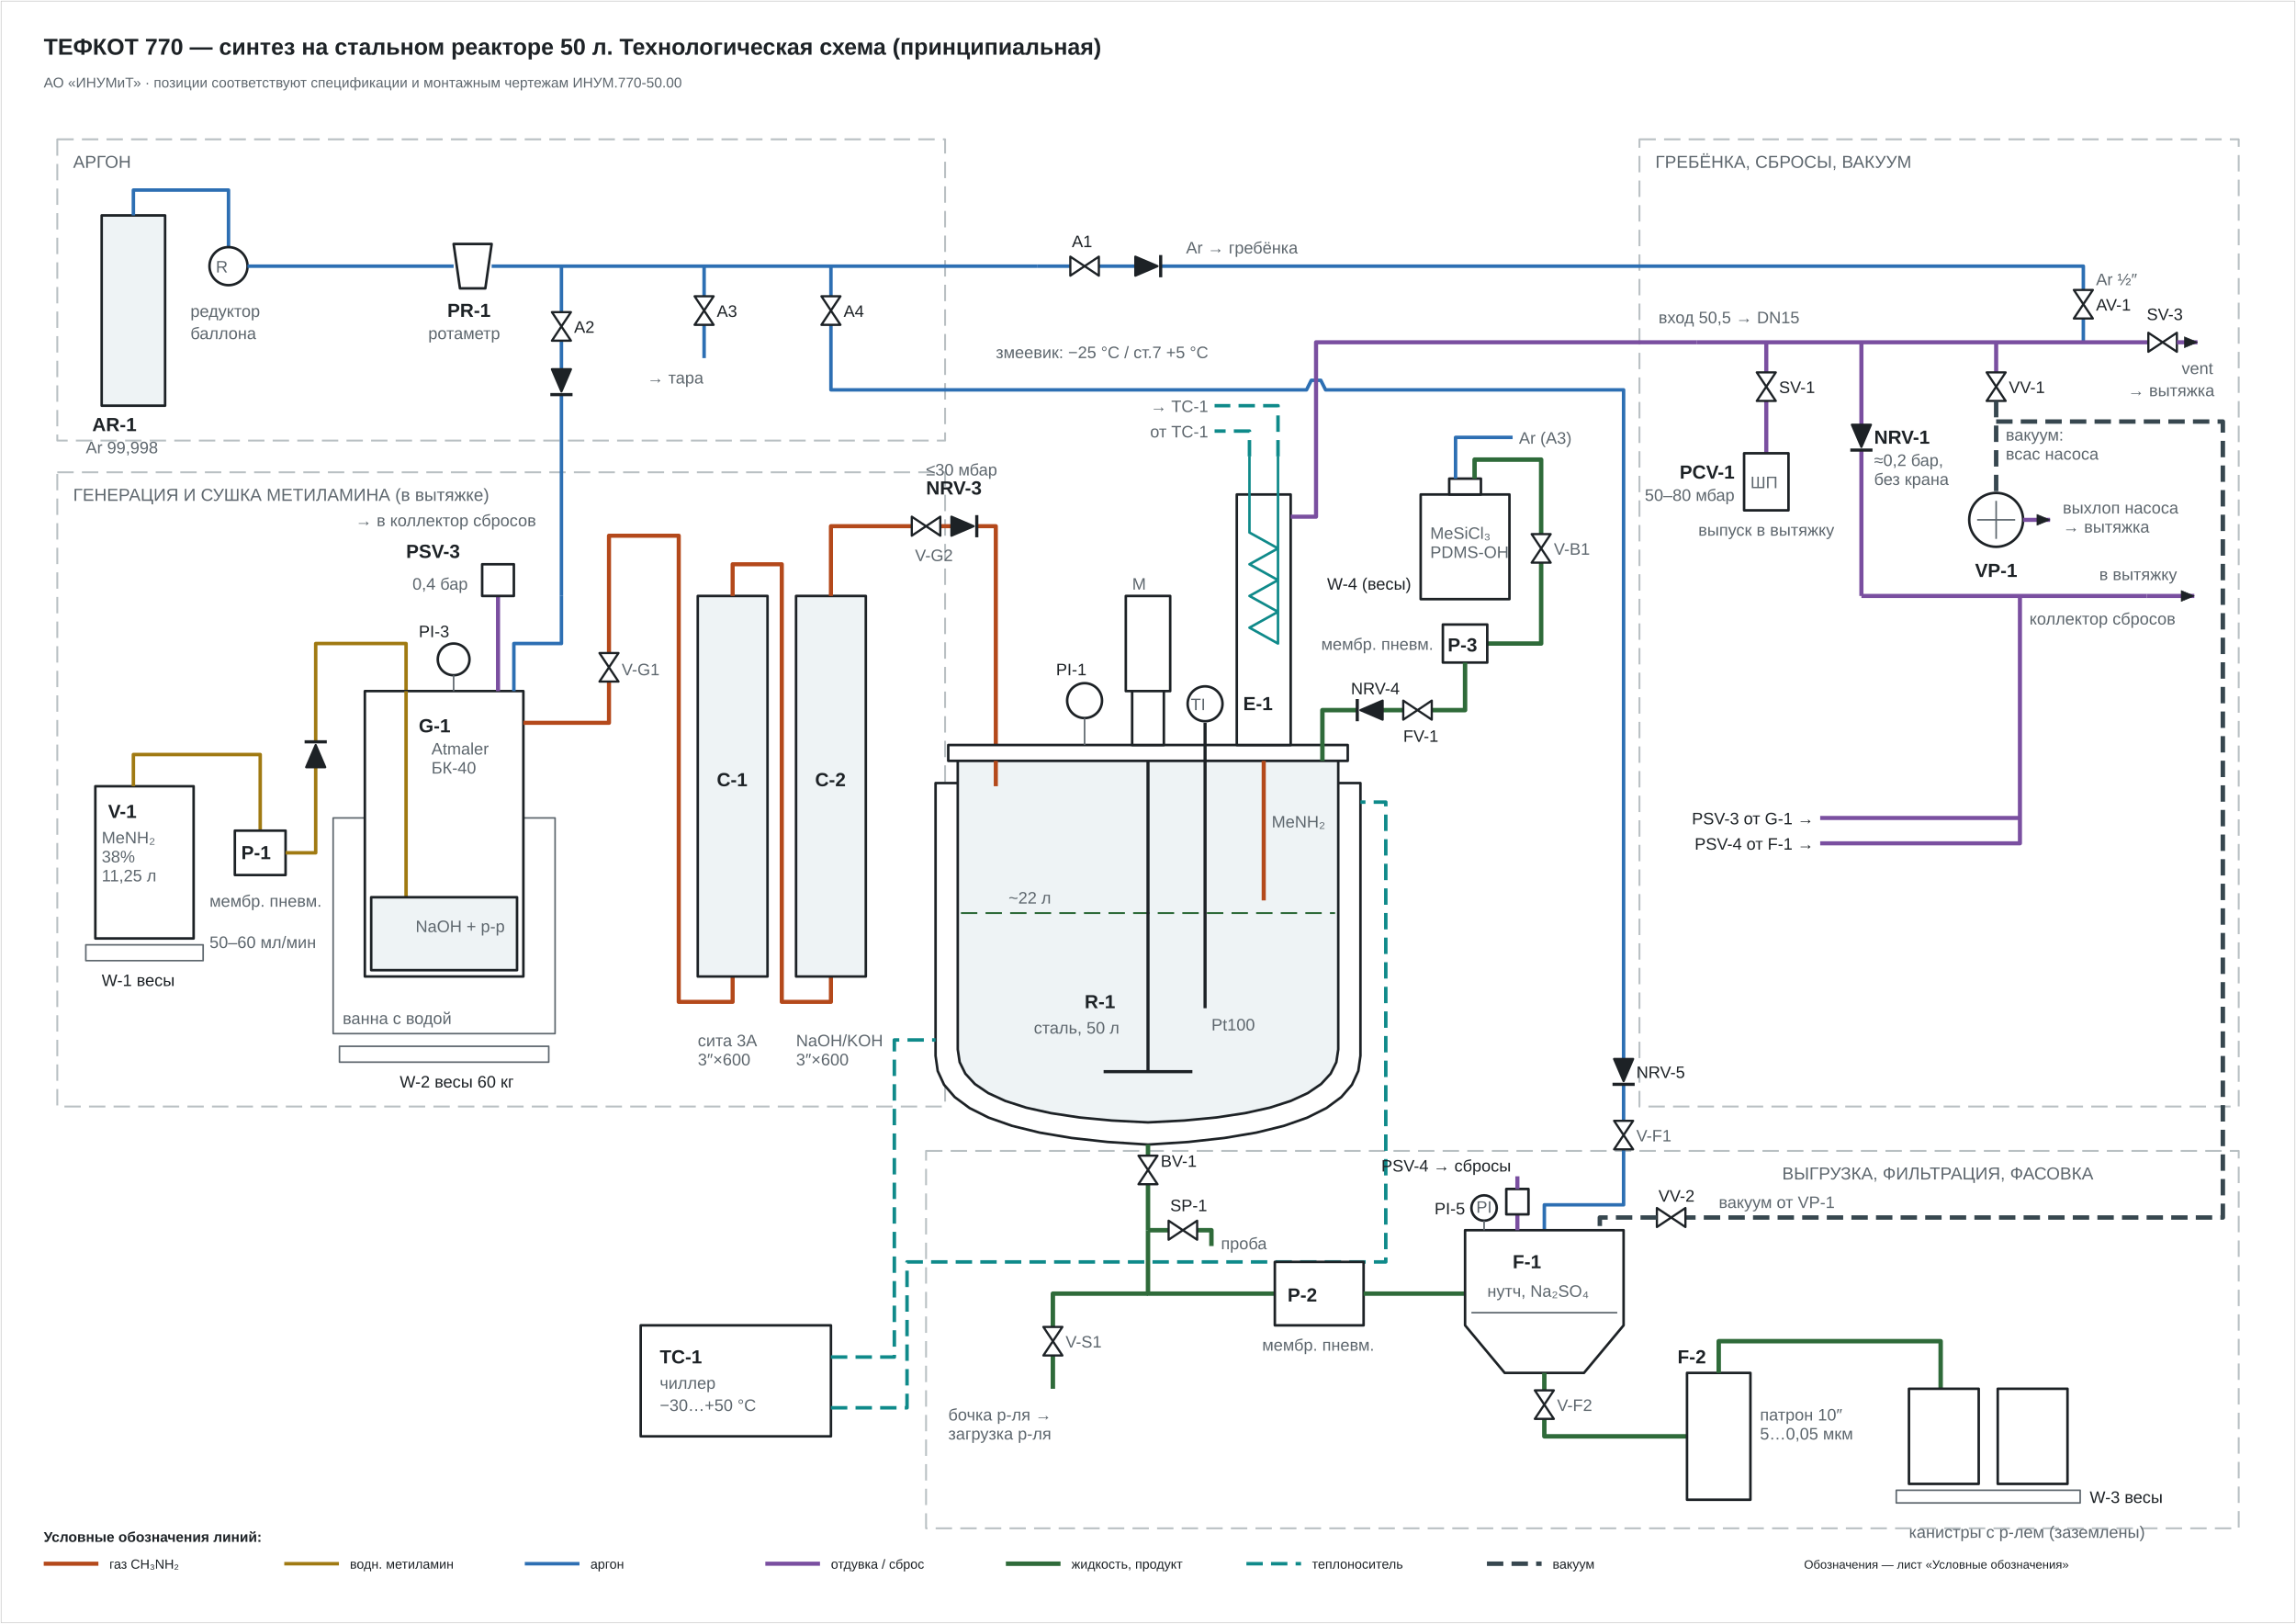
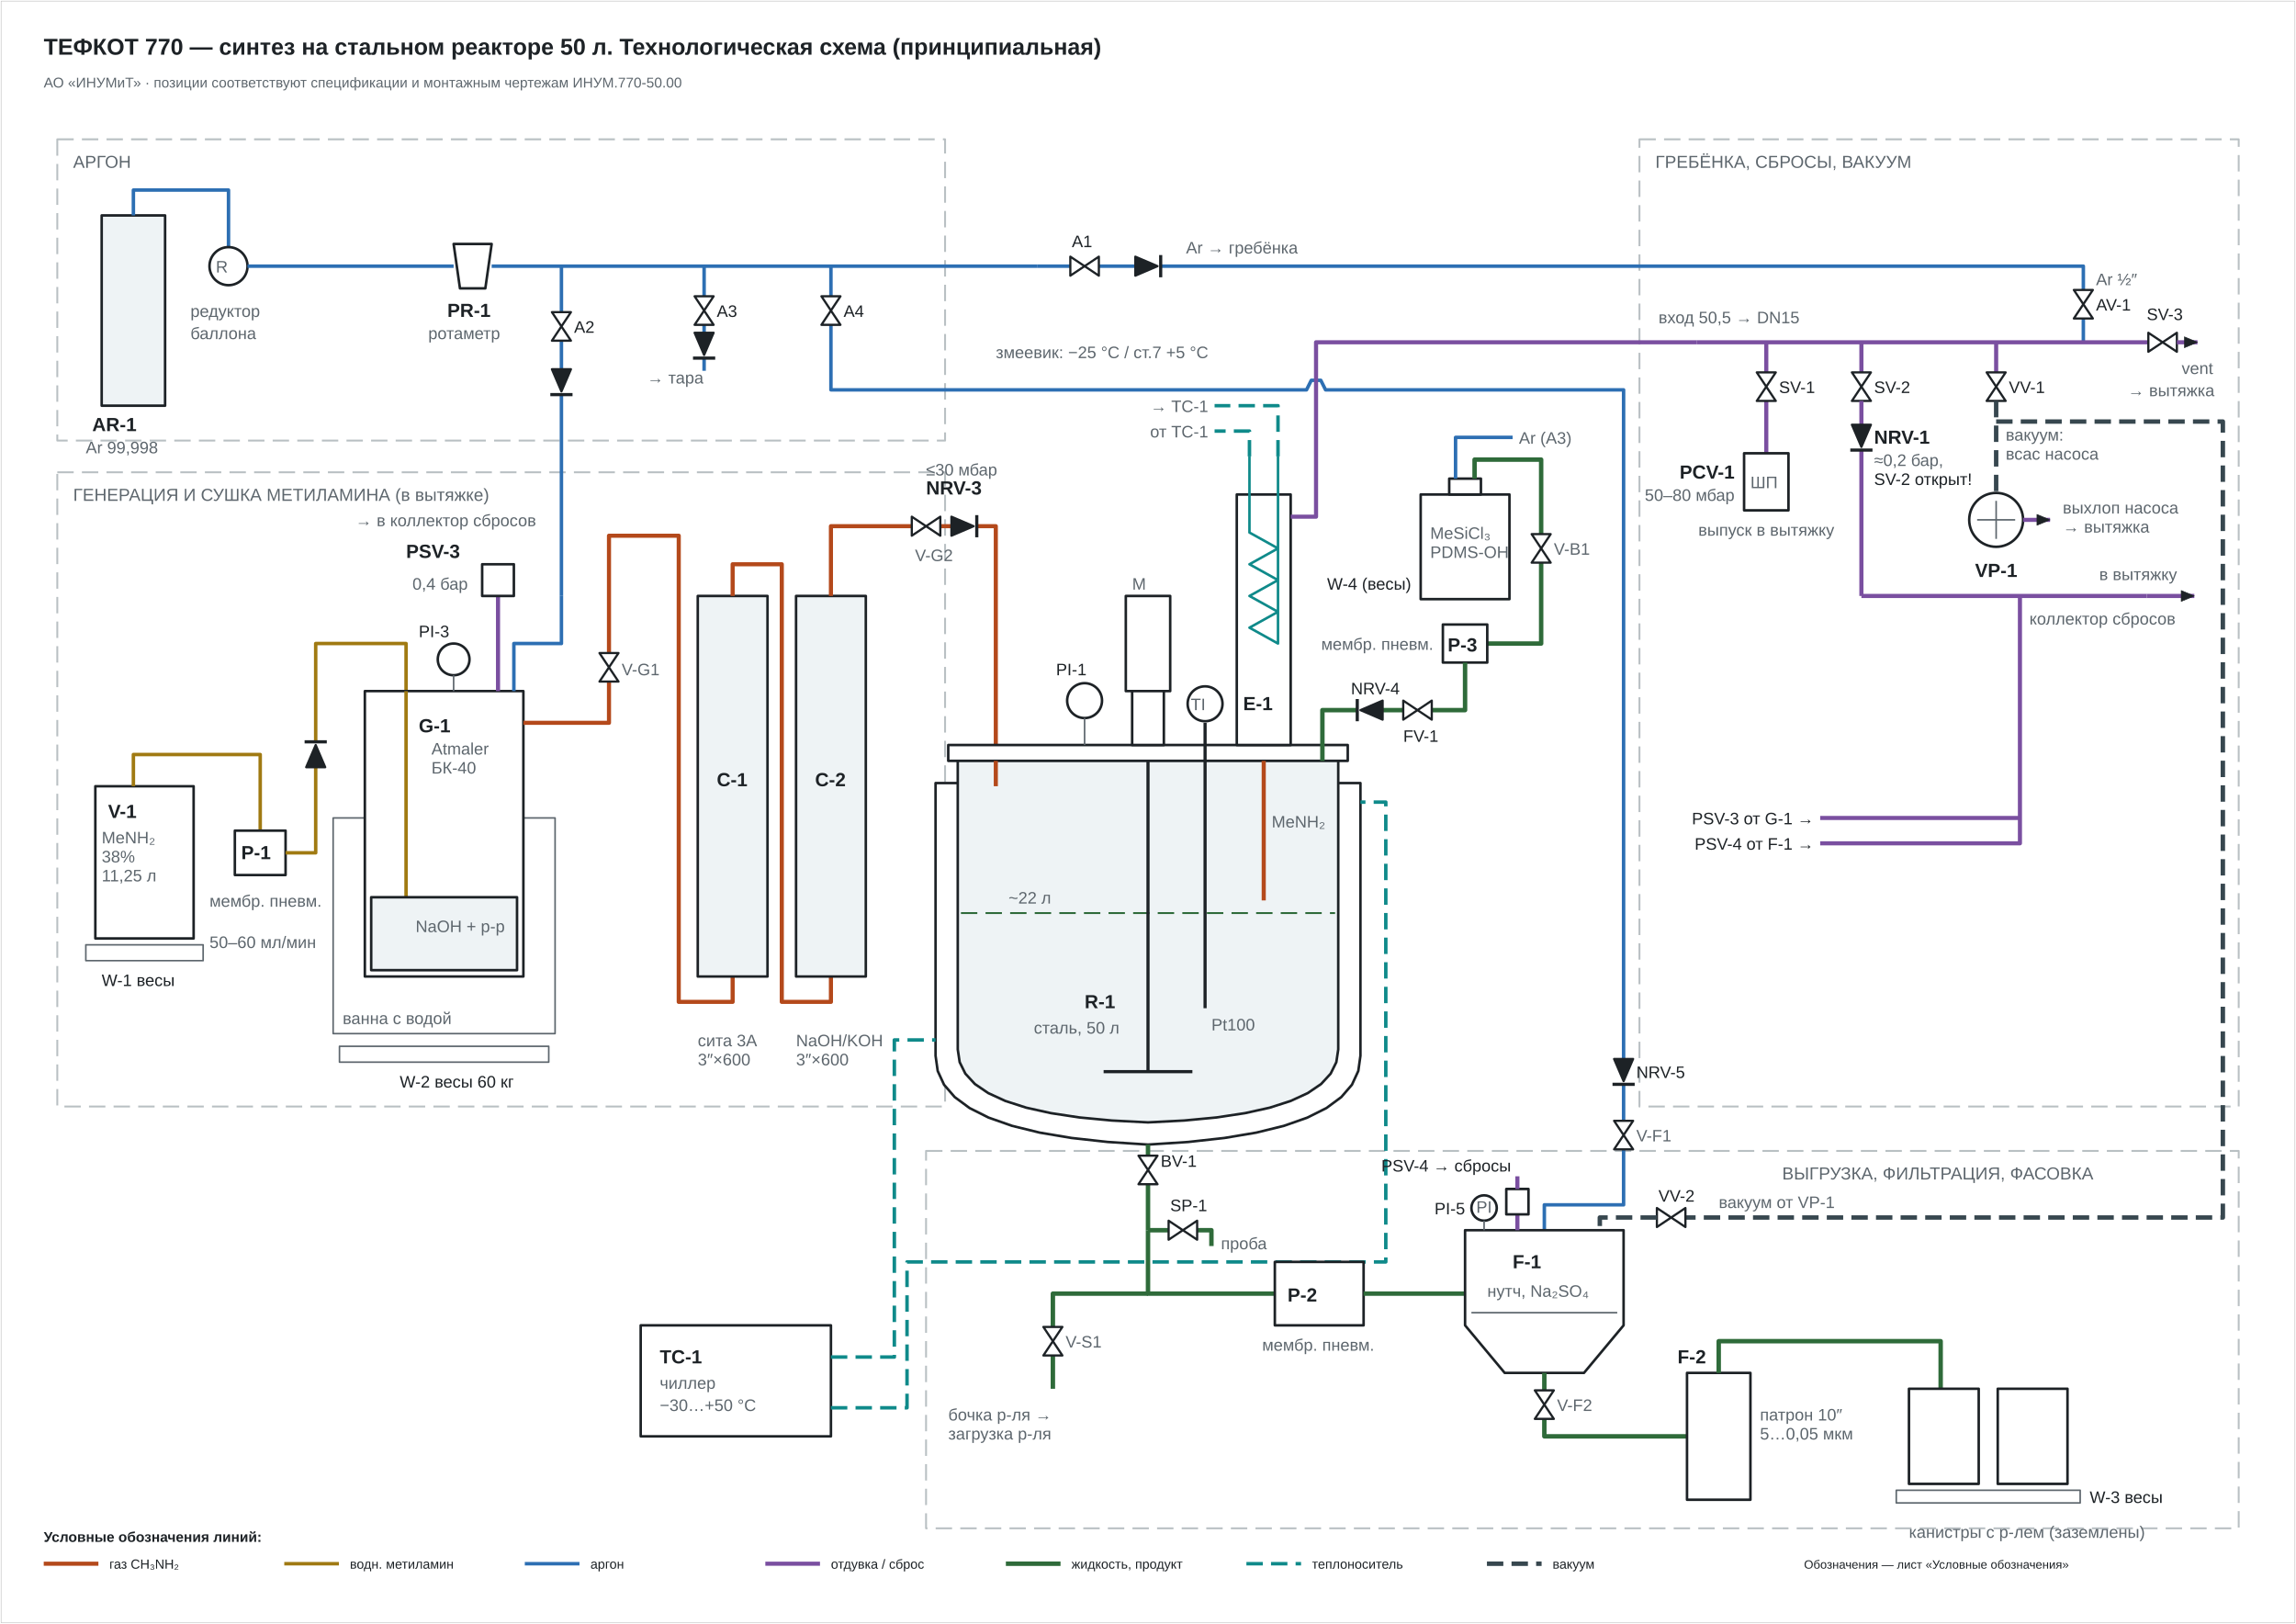
<svg xmlns="http://www.w3.org/2000/svg" viewBox="0 0 420.0 297.0" width="420.0mm" height="297.0mm" font-family="Arial, 'Liberation Sans', sans-serif">
  <rect width="100%" height="100%" fill="#fff" />
  <path d="M0.20,0.20 L419.80,0.20 L419.80,296.80 L0.20,296.80 Z" fill="none" stroke="#bbbbbb" stroke-width="0.1" stroke-linejoin="round" />
  <text x="8.00" y="10.00" font-size="4.2" text-anchor="start" fill="#1d2226" font-weight="bold">ТЕФКОТ 770 — синтез на стальном реакторе 50 л. Технологическая схема (принципиальная)</text>
  <text x="8.00" y="16.00" font-size="2.6" text-anchor="start" fill="#5d666d">АО «ИНУМиТ» · позиции соответствуют спецификации и монтажным чертежам ИНУМ.770-50.00</text>
  <path d="M10.48,25.48 L172.88,25.48 L172.88,80.58 L10.48,80.58 Z" fill="none" stroke="#b9c0c3" stroke-width="0.348" stroke-dasharray="3 1.5" stroke-linejoin="round" />
  <text x="13.38" y="30.70" font-size="3.19" text-anchor="start" fill="#5d666d">АРГОН</text>
  <path d="M10.48,86.38 L172.88,86.38 L172.88,202.38 L10.48,202.38 Z" fill="none" stroke="#b9c0c3" stroke-width="0.348" stroke-dasharray="3 1.5" stroke-linejoin="round" />
  <text x="13.38" y="91.60" font-size="3.19" text-anchor="start" fill="#5d666d">ГЕНЕРАЦИЯ И СУШКА МЕТИЛАМИНА (в вытяжке)</text>
  <path d="M299.90,25.48 L409.52,25.48 L409.52,202.38 L299.90,202.38 Z" fill="none" stroke="#b9c0c3" stroke-width="0.348" stroke-dasharray="3 1.5" stroke-linejoin="round" />
  <text x="302.80" y="30.70" font-size="3.19" text-anchor="start" fill="#5d666d">ГРЕБЁНКА, СБРОСЫ, ВАКУУМ</text>
  <path d="M169.40,210.50 L409.52,210.50 L409.52,279.52 L169.40,279.52 Z" fill="none" stroke="#b9c0c3" stroke-width="0.348" stroke-dasharray="3 1.5" stroke-linejoin="round" />
  <text x="326.00" y="215.72" font-size="3.19" text-anchor="start" fill="#5d666d">ВЫГРУЗКА, ФИЛЬТРАЦИЯ, ФАСОВКА</text>
  <path d="M18.60,39.40 L30.20,39.40 L30.20,74.20 L18.60,74.20 Z" fill="#eef3f5" stroke="#1d2226" stroke-width="0.464" stroke-linejoin="round" />
  <text x="16.86" y="78.84" font-size="3.48" text-anchor="start" fill="#1d2226" font-weight="bold">AR-1</text>
  <text x="15.70" y="82.90" font-size="3.045" text-anchor="start" fill="#5d666d">Ar 99,998</text>
  <path d="M24.40,39.40 L24.40,34.76 L41.80,34.76 L41.80,45.20" fill="none" stroke="#2d6fb3" stroke-width="0.638" stroke-linejoin="round" />
  <circle cx="41.80" cy="48.68" r="3.48" fill="#ffffff" stroke="#1d2226" stroke-width="0.464" />
  <text x="39.48" y="49.84" font-size="3.045" text-anchor="start" fill="#5d666d">R</text>
  <text x="34.84" y="57.96" font-size="3.045" text-anchor="start" fill="#5d666d">редуктор</text>
  <text x="34.84" y="62.02" font-size="3.045" text-anchor="start" fill="#5d666d">баллона</text>
  <path d="M45.28,48.68 L82.98,48.68" fill="none" stroke="#2d6fb3" stroke-width="0.638" stroke-linejoin="round" />
  <path d="M82.98,44.62 L89.94,44.62 L88.78,52.74 L84.14,52.74 Z" fill="#ffffff" stroke="#1d2226" stroke-width="0.464" stroke-linejoin="round" />
  <text x="81.82" y="57.96" font-size="3.48" text-anchor="start" fill="#1d2226" font-weight="bold">PR-1</text>
  <text x="78.34" y="62.02" font-size="3.045" text-anchor="start" fill="#5d666d">ротаметр</text>
  <path d="M89.94,48.68 L169.40,48.68 L189.70,48.68" fill="none" stroke="#2d6fb3" stroke-width="0.638" stroke-linejoin="round" />
  <path d="M102.70,48.68 L102.70,57.09" fill="none" stroke="#2d6fb3" stroke-width="0.638" stroke-linejoin="round" />
  <path d="M102.70,62.31 L102.70,67.53" fill="none" stroke="#2d6fb3" stroke-width="0.638" stroke-linejoin="round" />
  <path d="M102.70,72.17 L102.70,109.00" fill="none" stroke="#2d6fb3" stroke-width="0.638" stroke-linejoin="round" />
  <path d="M100.96,57.09 L104.44,62.31 L100.96,62.31 L104.44,57.09 Z" fill="#ffffff" stroke="#1d2226" stroke-width="0.406" stroke-linejoin="round" />
  <text x="105.02" y="60.86" font-size="3.045" text-anchor="start" fill="#1d2226">A2</text>
  <path d="M100.96,67.53 L102.70,71.59 L104.44,67.53 Z" fill="#1d2226" stroke="#1d2226" stroke-width="0.406" stroke-linejoin="round" />
  <path d="M100.67,72.17 L104.73,72.17" fill="none" stroke="#1d2226" stroke-width="0.58" stroke-linejoin="round" />
  <path d="M128.80,48.68 L128.80,54.19" fill="none" stroke="#2d6fb3" stroke-width="0.638" stroke-linejoin="round" />
-   <path d="M128.80,59.41 L128.80,65.50" fill="none" stroke="#2d6fb3" stroke-width="0.638" stroke-linejoin="round" />
+   <path d="M128.80,59.41 L128.80,60.86" fill="none" stroke="#2d6fb3" stroke-width="0.638" stroke-linejoin="round" />
+   <path d="M128.80,65.50 L128.80,67.82" fill="none" stroke="#2d6fb3" stroke-width="0.638" stroke-linejoin="round" />
  <path d="M127.06,54.19 L130.54,59.41 L127.06,59.41 L130.54,54.19 Z" fill="#ffffff" stroke="#1d2226" stroke-width="0.406" stroke-linejoin="round" />
+   <path d="M127.06,60.86 L128.80,64.92 L130.54,60.86 Z" fill="#1d2226" stroke="#1d2226" stroke-width="0.406" stroke-linejoin="round" />
+   <path d="M126.77,65.50 L130.83,65.50" fill="none" stroke="#1d2226" stroke-width="0.58" stroke-linejoin="round" />
  <text x="131.12" y="57.96" font-size="3.045" text-anchor="start" fill="#1d2226">A3</text>
  <text x="118.36" y="70.14" font-size="3.045" text-anchor="start" fill="#5d666d">→ тара</text>
  <path d="M152.00,48.68 L152.00,54.19" fill="none" stroke="#2d6fb3" stroke-width="0.638" stroke-linejoin="round" />
  <path d="M152.00,59.41 L152.00,71.30 L239.00,71.30 L239.87,69.56 L241.61,69.56 L242.48,71.30 L297.00,71.30 L297.00,193.68" fill="none" stroke="#2d6fb3" stroke-width="0.638" stroke-linejoin="round" />
  <path d="M297.00,198.32 L297.00,204.99" fill="none" stroke="#2d6fb3" stroke-width="0.638" stroke-linejoin="round" />
  <path d="M297.00,210.21 L297.00,220.36 L282.50,220.36 L282.50,225.00" fill="none" stroke="#2d6fb3" stroke-width="0.638" stroke-linejoin="round" />
  <path d="M150.26,54.19 L153.74,59.41 L150.26,59.41 L153.74,54.19 Z" fill="#ffffff" stroke="#1d2226" stroke-width="0.406" stroke-linejoin="round" />
  <text x="154.32" y="57.96" font-size="3.045" text-anchor="start" fill="#1d2226">A4</text>
  <path d="M295.26,193.68 L297.00,197.74 L298.74,193.68 Z" fill="#1d2226" stroke="#1d2226" stroke-width="0.406" stroke-linejoin="round" />
  <path d="M294.97,198.32 L299.03,198.32" fill="none" stroke="#1d2226" stroke-width="0.58" stroke-linejoin="round" />
  <text x="299.32" y="197.16" font-size="3.045" text-anchor="start" fill="#1d2226">NRV-5</text>
  <path d="M295.26,204.99 L298.74,210.21 L295.26,210.21 L298.74,204.99 Z" fill="#ffffff" stroke="#1d2226" stroke-width="0.406" stroke-linejoin="round" />
  <text x="299.32" y="208.76" font-size="3.045" text-anchor="start" fill="#5d666d">V-F1</text>
  <path d="M189.70,48.68 L195.79,48.68" fill="none" stroke="#2d6fb3" stroke-width="0.638" stroke-linejoin="round" />
  <path d="M201.01,48.68 L207.68,48.68" fill="none" stroke="#2d6fb3" stroke-width="0.638" stroke-linejoin="round" />
  <path d="M212.32,48.68 L381.10,48.68 L381.10,53.03" fill="none" stroke="#2d6fb3" stroke-width="0.638" stroke-linejoin="round" />
  <path d="M381.10,58.25 L381.10,62.60" fill="none" stroke="#2d6fb3" stroke-width="0.638" stroke-linejoin="round" />
  <path d="M195.79,46.94 L201.01,50.42 L201.01,46.94 L195.79,50.42 Z" fill="#ffffff" stroke="#1d2226" stroke-width="0.406" stroke-linejoin="round" />
  <text x="196.08" y="45.20" font-size="3.045" text-anchor="start" fill="#1d2226">A1</text>
  <path d="M207.68,46.94 L211.74,48.68 L207.68,50.42 Z" fill="#1d2226" stroke="#1d2226" stroke-width="0.406" stroke-linejoin="round" />
  <path d="M212.32,46.65 L212.32,50.71" fill="none" stroke="#1d2226" stroke-width="0.58" stroke-linejoin="round" />
  <text x="216.96" y="46.36" font-size="3.045" text-anchor="start" fill="#5d666d">Ar → гребёнка</text>
  <path d="M17.44,143.80 L35.42,143.80 L35.42,171.64 L17.44,171.64 Z" fill="#ffffff" stroke="#1d2226" stroke-width="0.464" stroke-linejoin="round" />
  <text x="19.76" y="149.60" font-size="3.48" text-anchor="start" fill="#1d2226" font-weight="bold">V-1</text>
  <text x="18.60" y="154.24" font-size="3.045" text-anchor="start" fill="#5d666d">MeNH₂</text>
  <text x="18.60" y="157.72" font-size="3.045" text-anchor="start" fill="#5d666d">38%</text>
  <text x="18.60" y="161.20" font-size="3.045" text-anchor="start" fill="#5d666d">11,25 л</text>
  <path d="M15.70,172.80 L37.16,172.80 L37.16,175.70 L15.70,175.70 Z" fill="none" stroke="#5d666d" stroke-width="0.29" stroke-linejoin="round" />
  <text x="18.60" y="180.34" font-size="3.045" text-anchor="start" fill="#1d2226">W-1 весы</text>
  <path d="M24.40,143.80 L24.40,138.00 L47.60,138.00 L47.60,151.92" fill="none" stroke="#a07a12" stroke-width="0.638" stroke-linejoin="round" />
  <path d="M42.96,151.92 L52.24,151.92 L52.24,160.04 L42.96,160.04 Z" fill="#ffffff" stroke="#1d2226" stroke-width="0.464" stroke-linejoin="round" />
  <text x="44.12" y="157.14" font-size="3.48" text-anchor="start" fill="#1d2226" font-weight="bold">P-1</text>
  <text x="38.32" y="165.84" font-size="3.045" text-anchor="start" fill="#5d666d">мембр. пневм.</text>
  <text x="38.32" y="173.38" font-size="3.045" text-anchor="start" fill="#5d666d">50–60 мл/мин</text>
  <path d="M52.24,155.98 L57.75,155.98 L57.75,140.32" fill="none" stroke="#a07a12" stroke-width="0.638" stroke-linejoin="round" />
  <path d="M57.75,135.68 L57.75,117.70 L74.28,117.70 L74.28,126.40" fill="none" stroke="#a07a12" stroke-width="0.638" stroke-linejoin="round" />
  <path d="M56.01,140.32 L57.75,136.26 L59.49,140.32 Z" fill="#1d2226" stroke="#1d2226" stroke-width="0.406" stroke-linejoin="round" />
  <path d="M55.72,135.68 L59.78,135.68" fill="none" stroke="#1d2226" stroke-width="0.58" stroke-linejoin="round" />
  <path d="M60.94,149.60 L101.54,149.60 L101.54,189.04 L60.94,189.04 Z" fill="none" stroke="#5d666d" stroke-width="0.29" stroke-linejoin="round" />
  <text x="62.68" y="187.30" font-size="3.045" text-anchor="start" fill="#5d666d">ванна с водой</text>
  <path d="M66.74,126.40 L95.74,126.40 L95.74,178.60 L66.74,178.60 Z" fill="#ffffff" stroke="#1d2226" stroke-width="0.464" stroke-linejoin="round" />
  <path d="M74.28,126.40 L74.28,172.80" fill="none" stroke="#a07a12" stroke-width="0.638" stroke-linejoin="round" />
  <path d="M67.90,164.10 L94.58,164.10 L94.58,177.44 L67.90,177.44 Z" fill="#eef3f5" stroke="#1d2226" stroke-width="0.464" stroke-linejoin="round" />
  <text x="76.02" y="170.48" font-size="3.045" text-anchor="start" fill="#5d666d">NaOH + р-р</text>
  <text x="76.60" y="133.94" font-size="3.48" text-anchor="start" fill="#1d2226" font-weight="bold">G-1</text>
  <text x="78.92" y="138.00" font-size="3.045" text-anchor="start" fill="#5d666d">Atmaler</text>
  <text x="78.92" y="141.48" font-size="3.045" text-anchor="start" fill="#5d666d">БК-40</text>
  <path d="M62.10,191.36 L100.38,191.36 L100.38,194.26 L62.10,194.26 Z" fill="none" stroke="#5d666d" stroke-width="0.29" stroke-linejoin="round" />
  <text x="73.12" y="198.90" font-size="3.045" text-anchor="start" fill="#1d2226">W-2 весы 60 кг</text>
  <path d="M91.10,126.40 L91.10,117.70 L91.10,109.00" fill="none" stroke="#7a4fa0" stroke-width="0.754" stroke-linejoin="round" />
  <path d="M88.20,103.20 L94.00,103.20 L94.00,109.00 L88.20,109.00 Z" fill="#ffffff" stroke="#1d2226" stroke-width="0.464" stroke-linejoin="round" />
  <text x="74.28" y="102.04" font-size="3.48" text-anchor="start" fill="#1d2226" font-weight="bold">PSV-3</text>
  <text x="75.44" y="107.84" font-size="3.045" text-anchor="start" fill="#5d666d">0,4 бар</text>
  <text x="65.00" y="96.24" font-size="3.045" text-anchor="start" fill="#5d666d">→ в коллектор сбросов</text>
  <circle cx="82.98" cy="120.60" r="2.90" fill="#ffffff" stroke="#1d2226" stroke-width="0.464" />
  <path d="M82.98,123.50 L82.98,126.40" fill="none" stroke="#5d666d" stroke-width="0.29" stroke-linejoin="round" />
  <text x="76.60" y="116.54" font-size="3.045" text-anchor="start" fill="#1d2226">PI-3</text>
  <path d="M102.70,109.00 L102.70,117.70 L94.00,117.70 L94.00,126.40" fill="none" stroke="#2d6fb3" stroke-width="0.638" stroke-linejoin="round" />
  <path d="M95.74,132.20 L111.40,132.20 L111.40,124.66" fill="none" stroke="#b4491b" stroke-width="0.754" stroke-linejoin="round" />
  <path d="M111.40,119.44 L111.40,97.98 L124.16,97.98 L124.16,183.24 L134.02,183.24 L134.02,178.60" fill="none" stroke="#b4491b" stroke-width="0.754" stroke-linejoin="round" />
  <path d="M109.66,119.44 L113.14,124.66 L109.66,124.66 L113.14,119.44 Z" fill="#ffffff" stroke="#1d2226" stroke-width="0.406" stroke-linejoin="round" />
  <text x="113.72" y="123.50" font-size="3.045" text-anchor="start" fill="#5d666d">V-G1</text>
  <path d="M127.64,109.00 L140.40,109.00 L140.40,178.60 L127.64,178.60 Z" fill="#eef3f5" stroke="#1d2226" stroke-width="0.464" stroke-linejoin="round" />
  <text x="131.12" y="143.80" font-size="3.48" text-anchor="start" fill="#1d2226" font-weight="bold">C-1</text>
  <text x="127.64" y="191.36" font-size="3.045" text-anchor="start" fill="#5d666d">сита 3A</text>
  <text x="127.64" y="194.84" font-size="3.045" text-anchor="start" fill="#5d666d">3″×600</text>
  <path d="M134.02,109.00 L134.02,103.20 L143.01,103.20 L143.01,183.24 L152.00,183.24 L152.00,178.60" fill="none" stroke="#b4491b" stroke-width="0.754" stroke-linejoin="round" />
  <path d="M145.62,109.00 L158.38,109.00 L158.38,178.60 L145.62,178.60 Z" fill="#eef3f5" stroke="#1d2226" stroke-width="0.464" stroke-linejoin="round" />
  <text x="149.10" y="143.80" font-size="3.48" text-anchor="start" fill="#1d2226" font-weight="bold">C-2</text>
  <text x="145.62" y="191.36" font-size="3.045" text-anchor="start" fill="#5d666d">NaOH/KOH</text>
  <text x="145.62" y="194.84" font-size="3.045" text-anchor="start" fill="#5d666d">3″×600</text>
  <path d="M152.00,109.00 L152.00,96.24 L166.79,96.24" fill="none" stroke="#b4491b" stroke-width="0.754" stroke-linejoin="round" />
  <path d="M172.01,96.24 L174.04,96.24" fill="none" stroke="#b4491b" stroke-width="0.754" stroke-linejoin="round" />
  <path d="M178.68,96.24 L182.16,96.24 L182.16,136.26" fill="none" stroke="#b4491b" stroke-width="0.754" stroke-linejoin="round" />
  <path d="M166.79,94.50 L172.01,97.98 L172.01,94.50 L166.79,97.98 Z" fill="#ffffff" stroke="#1d2226" stroke-width="0.406" stroke-linejoin="round" />
  <text x="167.37" y="102.62" font-size="3.045" text-anchor="start" fill="#5d666d">V-G2</text>
  <path d="M174.04,94.50 L178.10,96.24 L174.04,97.98 Z" fill="#1d2226" stroke="#1d2226" stroke-width="0.406" stroke-linejoin="round" />
  <path d="M178.68,94.21 L178.68,98.27" fill="none" stroke="#1d2226" stroke-width="0.58" stroke-linejoin="round" />
  <text x="169.40" y="90.44" font-size="3.48" text-anchor="start" fill="#1d2226" font-weight="bold">NRV-3</text>
  <text x="169.40" y="86.96" font-size="3.045" text-anchor="start" fill="#5d666d">≤30 мбар</text>
  <path d="M171.14,143.22 L171.14,193.10 L171.53,195.87 L172.69,198.39 L174.64,200.65 L177.36,202.66 L180.85,204.41 L185.13,205.91 L190.18,207.15 L196.01,208.13 L202.62,208.86 L210.00,209.34 L217.38,208.86 L223.99,208.13 L229.82,207.15 L234.87,205.91 L239.14,204.41 L242.64,202.66 L245.36,200.65 L247.31,198.39 L248.47,195.87 L248.86,193.10 L248.86,143.22 Z" fill="#ffffff" stroke="#1d2226" stroke-width="0.464" stroke-linejoin="round" />
  <path d="M175.20,138.00 L175.20,191.94 L175.55,194.27 L176.59,196.37 L178.33,198.26 L180.77,199.92 L183.90,201.36 L187.73,202.59 L192.25,203.59 L197.47,204.38 L203.39,204.94 L210.00,205.28 L216.61,204.94 L222.53,204.38 L227.75,203.59 L232.27,202.59 L236.10,201.36 L239.23,199.92 L241.67,198.26 L243.41,196.37 L244.45,194.27 L244.80,191.94 L244.80,138.00 Z" fill="#eef3f5" stroke="#1d2226" stroke-width="0.464" stroke-linejoin="round" />
  <path d="M173.46,136.26 L246.54,136.26 L246.54,139.16 L173.46,139.16 Z" fill="#ffffff" stroke="#1d2226" stroke-width="0.464" stroke-linejoin="round" />
  <path d="M175.78,167.00 L244.22,167.00" fill="none" stroke="#2f6b3a" stroke-width="0.348" stroke-dasharray="3 1.5" stroke-linejoin="round" />
  <text x="184.48" y="165.26" font-size="3.045" text-anchor="start" fill="#5d666d">~22 л</text>
  <text x="198.40" y="184.40" font-size="3.48" text-anchor="start" fill="#1d2226" font-weight="bold">R-1</text>
  <text x="189.12" y="189.04" font-size="3.045" text-anchor="start" fill="#5d666d">сталь, 50 л</text>
  <path d="M182.16,139.16 L182.16,143.80" fill="none" stroke="#b4491b" stroke-width="0.754" stroke-linejoin="round" />
  <path d="M231.17,139.16 L231.17,164.68" fill="none" stroke="#b4491b" stroke-width="0.754" stroke-linejoin="round" />
  <text x="232.62" y="151.34" font-size="3.045" text-anchor="start" fill="#5d666d">MeNH₂</text>
  <circle cx="198.40" cy="128.14" r="3.19" fill="#ffffff" stroke="#1d2226" stroke-width="0.464" />
  <path d="M198.40,131.33 L198.40,136.26" fill="none" stroke="#5d666d" stroke-width="0.29" stroke-linejoin="round" />
  <text x="193.18" y="123.50" font-size="3.045" text-anchor="start" fill="#1d2226">PI-1</text>
  <path d="M205.94,109.00 L214.06,109.00 L214.06,126.40 L205.94,126.40 Z" fill="#ffffff" stroke="#1d2226" stroke-width="0.464" stroke-linejoin="round" />
  <text x="207.10" y="107.84" font-size="3.045" text-anchor="start" fill="#5d666d">M</text>
  <path d="M207.10,126.40 L212.90,126.40 L212.90,136.26 L207.10,136.26 Z" fill="#ffffff" stroke="#1d2226" stroke-width="0.464" stroke-linejoin="round" />
  <path d="M210.00,139.16 L210.00,196.00" fill="none" stroke="#1d2226" stroke-width="0.58" stroke-linejoin="round" />
  <path d="M201.88,196.00 L218.12,196.00" fill="none" stroke="#1d2226" stroke-width="0.58" stroke-linejoin="round" />
  <path d="M220.44,132.20 L220.44,184.40" fill="none" stroke="#1d2226" stroke-width="0.58" stroke-linejoin="round" />
  <circle cx="220.44" cy="128.72" r="3.19" fill="#ffffff" stroke="#1d2226" stroke-width="0.464" />
  <text x="217.83" y="129.88" font-size="3.045" text-anchor="start" fill="#5d666d">TI</text>
  <text x="221.60" y="188.46" font-size="3.045" text-anchor="start" fill="#5d666d">Pt100</text>
  <path d="M226.24,90.44 L236.10,90.44 L236.10,136.26 L226.24,136.26 Z" fill="#ffffff" stroke="#1d2226" stroke-width="0.464" stroke-linejoin="round" />
  <path d="M228.56,83.48 L228.56,97.40 L233.78,100.30 L228.56,103.20 L233.78,106.10 L228.56,109.00 L233.78,111.90 L228.56,114.80 L233.78,117.70 L233.78,83.48" fill="none" stroke="#0f8a8a" stroke-width="0.464" stroke-linejoin="round" />
  <path d="M228.56,83.48 L228.56,78.84 L222.18,78.84" fill="none" stroke="#0f8a8a" stroke-width="0.638" stroke-dasharray="3 1.5" stroke-linejoin="round" />
  <path d="M233.78,83.48 L233.78,74.20 L222.18,74.20" fill="none" stroke="#0f8a8a" stroke-width="0.638" stroke-dasharray="3 1.5" stroke-linejoin="round" />
  <text x="221.02" y="75.36" font-size="3.045" text-anchor="end" fill="#5d666d">→ TC-1</text>
  <text x="221.02" y="80.00" font-size="3.045" text-anchor="end" fill="#5d666d">от TC-1</text>
  <text x="227.40" y="129.88" font-size="3.48" text-anchor="start" fill="#1d2226" font-weight="bold">E-1</text>
  <text x="182.16" y="65.50" font-size="3.045" text-anchor="start" fill="#5d666d">змеевик: −25 °C / ст.7 +5 °C</text>
  <path d="M259.88,90.44 L276.12,90.44 L276.12,109.58 L259.88,109.58 Z" fill="#ffffff" stroke="#1d2226" stroke-width="0.464" stroke-linejoin="round" />
  <path d="M265.10,87.54 L270.90,87.54 L270.90,90.44 L265.10,90.44 Z" fill="#ffffff" stroke="#1d2226" stroke-width="0.464" stroke-linejoin="round" />
  <text x="261.62" y="98.56" font-size="3.045" text-anchor="start" fill="#5d666d">MeSiCl₃</text>
  <text x="261.62" y="102.04" font-size="3.045" text-anchor="start" fill="#5d666d">PDMS-OH</text>
  <text x="258.14" y="107.84" font-size="3.045" text-anchor="end" fill="#1d2226">W-4 (весы)</text>
  <path d="M266.26,87.54 L266.26,80.00 L276.70,80.00" fill="none" stroke="#2d6fb3" stroke-width="0.638" stroke-linejoin="round" />
  <text x="277.86" y="81.16" font-size="3.045" text-anchor="start" fill="#5d666d">Ar (A3)</text>
  <path d="M269.74,87.54 L269.74,84.06 L281.92,84.06 L281.92,97.69" fill="none" stroke="#2f6b3a" stroke-width="0.812" stroke-linejoin="round" />
  <path d="M281.92,102.91 L281.92,117.70 L272.06,117.70" fill="none" stroke="#2f6b3a" stroke-width="0.812" stroke-linejoin="round" />
  <path d="M280.18,97.69 L283.66,102.91 L280.18,102.91 L283.66,97.69 Z" fill="#ffffff" stroke="#1d2226" stroke-width="0.406" stroke-linejoin="round" />
  <text x="284.24" y="101.46" font-size="3.045" text-anchor="start" fill="#5d666d">V-B1</text>
  <path d="M263.94,114.22 L272.06,114.22 L272.06,121.18 L263.94,121.18 Z" fill="#ffffff" stroke="#1d2226" stroke-width="0.464" stroke-linejoin="round" />
  <text x="264.81" y="119.15" font-size="3.48" text-anchor="start" fill="#1d2226" font-weight="bold">P-3</text>
  <text x="262.20" y="118.86" font-size="3.045" text-anchor="end" fill="#5d666d">мембр. пневм.</text>
  <path d="M268.00,121.18 L268.00,129.88 L261.91,129.88" fill="none" stroke="#2f6b3a" stroke-width="0.812" stroke-linejoin="round" />
  <path d="M256.69,129.88 L252.92,129.88" fill="none" stroke="#2f6b3a" stroke-width="0.812" stroke-linejoin="round" />
  <path d="M248.28,129.88 L241.90,129.88 L241.90,139.16" fill="none" stroke="#2f6b3a" stroke-width="0.812" stroke-linejoin="round" />
  <path d="M256.69,128.14 L261.91,131.62 L261.91,128.14 L256.69,131.62 Z" fill="#ffffff" stroke="#1d2226" stroke-width="0.406" stroke-linejoin="round" />
  <text x="256.69" y="135.68" font-size="3.045" text-anchor="start" fill="#1d2226">FV-1</text>
  <path d="M252.92,128.14 L248.86,129.88 L252.92,131.62 Z" fill="#1d2226" stroke="#1d2226" stroke-width="0.406" stroke-linejoin="round" />
  <path d="M248.28,127.85 L248.28,131.91" fill="none" stroke="#1d2226" stroke-width="0.58" stroke-linejoin="round" />
  <text x="247.12" y="126.98" font-size="3.045" text-anchor="start" fill="#1d2226">NRV-4</text>
  <path d="M236.10,94.50 L240.74,94.50 L240.74,62.60 L310.34,62.60" fill="none" stroke="#7a4fa0" stroke-width="0.754" stroke-linejoin="round" />
  <path d="M117.20,242.40 L152.00,242.40 L152.00,262.70 L117.20,262.70 Z" fill="#ffffff" stroke="#1d2226" stroke-width="0.464" stroke-linejoin="round" />
  <text x="120.68" y="249.36" font-size="3.48" text-anchor="start" fill="#1d2226" font-weight="bold">TC-1</text>
  <text x="120.68" y="254.00" font-size="3.045" text-anchor="start" fill="#5d666d">чиллер</text>
  <text x="120.68" y="258.06" font-size="3.045" text-anchor="start" fill="#5d666d">−30…+50 °C</text>
  <path d="M152.00,248.20 L163.60,248.20 L163.60,190.20 L171.14,190.20" fill="none" stroke="#0f8a8a" stroke-width="0.638" stroke-dasharray="3 1.5" stroke-linejoin="round" />
  <path d="M152.00,257.48 L165.92,257.48 L165.92,230.80 L253.50,230.80 L253.50,146.70 L248.86,146.70" fill="none" stroke="#0f8a8a" stroke-width="0.638" stroke-dasharray="3 1.5" stroke-linejoin="round" />
  <path d="M310.34,62.60 L392.99,62.60" fill="none" stroke="#7a4fa0" stroke-width="0.754" stroke-linejoin="round" />
  <text x="303.38" y="59.12" font-size="3.045" text-anchor="start" fill="#5d666d">вход 50,5 → DN15</text>
  <path d="M323.10,62.60 L323.10,68.11" fill="none" stroke="#7a4fa0" stroke-width="0.754" stroke-linejoin="round" />
  <path d="M323.10,73.33 L323.10,82.90" fill="none" stroke="#7a4fa0" stroke-width="0.754" stroke-linejoin="round" />
  <path d="M321.36,68.11 L324.84,73.33 L321.36,73.33 L324.84,68.11 Z" fill="#ffffff" stroke="#1d2226" stroke-width="0.406" stroke-linejoin="round" />
  <text x="325.42" y="71.88" font-size="3.045" text-anchor="start" fill="#1d2226">SV-1</text>
  <path d="M319.04,82.90 L327.16,82.90 L327.16,93.34 L319.04,93.34 Z" fill="#ffffff" stroke="#1d2226" stroke-width="0.464" stroke-linejoin="round" />
  <text x="320.20" y="89.28" font-size="3.045" text-anchor="start" fill="#5d666d">ШП</text>
  <text x="317.30" y="87.54" font-size="3.48" text-anchor="end" fill="#1d2226" font-weight="bold">PCV-1</text>
  <text x="317.30" y="91.60" font-size="3.045" text-anchor="end" fill="#5d666d">50–80 мбар</text>
  <text x="323.10" y="97.98" font-size="3.045" text-anchor="middle" fill="#5d666d">выпуск в вытяжку</text>
-   <path d="M340.50,62.60 L340.50,77.68" fill="none" stroke="#7a4fa0" stroke-width="0.754" stroke-linejoin="round" />
+   <path d="M340.50,62.60 L340.50,68.11" fill="none" stroke="#7a4fa0" stroke-width="0.754" stroke-linejoin="round" />
+   <path d="M338.76,68.11 L342.24,73.33 L338.76,73.33 L342.24,68.11 Z" fill="#ffffff" stroke="#1d2226" stroke-width="0.406" stroke-linejoin="round" />
+   <text x="342.82" y="71.88" font-size="3.045" text-anchor="start" fill="#1d2226">SV-2</text>
+   <path d="M340.50,73.33 L340.50,77.68" fill="none" stroke="#7a4fa0" stroke-width="0.754" stroke-linejoin="round" />
  <path d="M340.50,82.32 L340.50,109.00" fill="none" stroke="#7a4fa0" stroke-width="0.754" stroke-linejoin="round" />
  <path d="M338.76,77.68 L340.50,81.74 L342.24,77.68 Z" fill="#1d2226" stroke="#1d2226" stroke-width="0.406" stroke-linejoin="round" />
  <path d="M338.47,82.32 L342.53,82.32" fill="none" stroke="#1d2226" stroke-width="0.58" stroke-linejoin="round" />
  <text x="342.82" y="81.16" font-size="3.48" text-anchor="start" fill="#1d2226" font-weight="bold">NRV-1</text>
  <text x="342.82" y="85.22" font-size="3.045" text-anchor="start" fill="#5d666d">≈0,2 бар,</text>
-   <text x="342.82" y="88.70" font-size="3.045" text-anchor="start" fill="#5d666d">без крана</text>
+   <text x="342.82" y="88.70" font-size="3.045" text-anchor="start" fill="#1d2226">SV-2 открыт!</text>
  <path d="M365.15,62.60 L365.15,68.11" fill="none" stroke="#7a4fa0" stroke-width="0.754" stroke-linejoin="round" />
  <path d="M363.41,68.11 L366.89,73.33 L363.41,73.33 L366.89,68.11 Z" fill="#ffffff" stroke="#1d2226" stroke-width="0.406" stroke-linejoin="round" />
  <text x="367.47" y="71.88" font-size="3.045" text-anchor="start" fill="#1d2226">VV-1</text>
  <path d="M365.15,73.33 L365.15,90.15" fill="none" stroke="#37474f" stroke-width="0.812" stroke-dasharray="3 1.5" stroke-linejoin="round" />
  <path d="M365.15,77.10 L406.62,77.10 L406.62,222.68 L308.31,222.68" fill="none" stroke="#37474f" stroke-width="0.812" stroke-dasharray="3 1.5" stroke-linejoin="round" />
  <path d="M303.09,220.94 L308.31,224.42 L308.31,220.94 L303.09,224.42 Z" fill="#ffffff" stroke="#1d2226" stroke-width="0.406" stroke-linejoin="round" />
  <path d="M303.09,222.68 L292.65,222.68 L292.65,225.00" fill="none" stroke="#37474f" stroke-width="0.812" stroke-dasharray="3 1.5" stroke-linejoin="round" />
  <text x="303.38" y="219.78" font-size="3.045" text-anchor="start" fill="#1d2226">VV-2</text>
  <text x="314.40" y="220.94" font-size="3.045" text-anchor="start" fill="#5d666d">вакуум от VP-1</text>
  <text x="366.89" y="80.58" font-size="3.045" text-anchor="start" fill="#5d666d">вакуум:</text>
  <text x="366.89" y="84.06" font-size="3.045" text-anchor="start" fill="#5d666d">всас насоса</text>
  <circle cx="365.15" cy="95.08" r="4.93" fill="#ffffff" stroke="#1d2226" stroke-width="0.464" />
  <path d="M361.67,95.08 L368.63,95.08" fill="none" stroke="#5d666d" stroke-width="0.29" stroke-linejoin="round" />
  <path d="M365.15,91.60 L365.15,98.56" fill="none" stroke="#5d666d" stroke-width="0.29" stroke-linejoin="round" />
  <text x="365.15" y="105.52" font-size="3.48" text-anchor="middle" fill="#1d2226" font-weight="bold">VP-1</text>
  <path d="M370.08,95.08 L375.01,95.08" fill="none" stroke="#7a4fa0" stroke-width="0.754" stroke-linejoin="round" />
  <path d="M375.01,95.08 L372.61,96.08 L372.61,94.08 Z" fill="#1d2226" stroke="#1d2226" stroke-width="0.1" stroke-linejoin="round" />
  <text x="377.33" y="93.92" font-size="3.045" text-anchor="start" fill="#5d666d">выхлоп насоса</text>
  <text x="377.33" y="97.40" font-size="3.045" text-anchor="start" fill="#5d666d">→ вытяжка</text>
  <path d="M379.36,53.03 L382.84,58.25 L379.36,58.25 L382.84,53.03 Z" fill="#ffffff" stroke="#1d2226" stroke-width="0.406" stroke-linejoin="round" />
  <text x="383.42" y="56.80" font-size="3.045" text-anchor="start" fill="#1d2226">AV-1</text>
  <text x="383.42" y="52.16" font-size="3.045" text-anchor="start" fill="#5d666d">Ar ½″</text>
  <path d="M392.99,60.86 L398.21,64.34 L398.21,60.86 L392.99,64.34 Z" fill="#ffffff" stroke="#1d2226" stroke-width="0.406" stroke-linejoin="round" />
  <text x="392.70" y="58.54" font-size="3.045" text-anchor="start" fill="#1d2226">SV-3</text>
  <path d="M398.21,62.60 L401.98,62.60" fill="none" stroke="#7a4fa0" stroke-width="0.754" stroke-linejoin="round" />
  <path d="M401.98,62.60 L399.58,63.60 L399.58,61.60 Z" fill="#1d2226" stroke="#1d2226" stroke-width="0.1" stroke-linejoin="round" />
  <text x="399.08" y="68.40" font-size="3.045" text-anchor="start" fill="#5d666d">vent</text>
  <text x="389.22" y="72.46" font-size="3.045" text-anchor="start" fill="#5d666d">→ вытяжка</text>
  <path d="M340.50,109.00 L392.70,109.00" fill="none" stroke="#7a4fa0" stroke-width="0.754" stroke-linejoin="round" />
  <path d="M392.70,109.00 L401.40,109.00" fill="none" stroke="#7a4fa0" stroke-width="0.754" stroke-linejoin="round" />
  <path d="M401.40,109.00 L399.00,110.00 L399.00,108.00 Z" fill="#1d2226" stroke="#1d2226" stroke-width="0.1" stroke-linejoin="round" />
  <text x="371.24" y="114.22" font-size="3.045" text-anchor="start" fill="#5d666d">коллектор сбросов</text>
  <text x="384.00" y="106.10" font-size="3.045" text-anchor="start" fill="#5d666d">в вытяжку</text>
  <text x="331.80" y="150.76" font-size="3.045" text-anchor="end" fill="#1d2226">PSV-3 от G-1 →</text>
  <path d="M332.96,149.60 L369.50,149.60" fill="none" stroke="#7a4fa0" stroke-width="0.754" stroke-linejoin="round" />
  <text x="331.80" y="155.40" font-size="3.045" text-anchor="end" fill="#1d2226">PSV-4 от F-1 →</text>
  <path d="M332.96,154.24 L369.50,154.24 L369.50,109.00" fill="none" stroke="#7a4fa0" stroke-width="0.754" stroke-linejoin="round" />
  <path d="M210.00,209.34 L210.00,211.37" fill="none" stroke="#2f6b3a" stroke-width="0.812" stroke-linejoin="round" />
  <path d="M210.00,216.59 L210.00,225.00" fill="none" stroke="#2f6b3a" stroke-width="0.812" stroke-linejoin="round" />
  <path d="M208.26,211.37 L211.74,216.59 L208.26,216.59 L211.74,211.37 Z" fill="#ffffff" stroke="#1d2226" stroke-width="0.406" stroke-linejoin="round" />
  <text x="212.32" y="213.40" font-size="3.045" text-anchor="start" fill="#1d2226">BV-1</text>
  <path d="M210.00,225.00 L210.00,236.60 L233.20,236.60" fill="none" stroke="#2f6b3a" stroke-width="0.812" stroke-linejoin="round" />
  <path d="M210.00,225.00 L213.77,225.00" fill="none" stroke="#2f6b3a" stroke-width="0.812" stroke-linejoin="round" />
  <path d="M218.99,225.00 L221.60,225.00 L221.60,227.90" fill="none" stroke="#2f6b3a" stroke-width="0.812" stroke-linejoin="round" />
  <path d="M213.77,223.26 L218.99,226.74 L218.99,223.26 L213.77,226.74 Z" fill="#ffffff" stroke="#1d2226" stroke-width="0.406" stroke-linejoin="round" />
  <text x="214.06" y="221.52" font-size="3.045" text-anchor="start" fill="#1d2226">SP-1</text>
  <text x="223.34" y="228.48" font-size="3.045" text-anchor="start" fill="#5d666d">проба</text>
  <path d="M210.00,236.60 L192.60,236.60 L192.60,242.69" fill="none" stroke="#2f6b3a" stroke-width="0.812" stroke-linejoin="round" />
  <path d="M192.60,247.91 L192.60,254.00" fill="none" stroke="#2f6b3a" stroke-width="0.812" stroke-linejoin="round" />
  <path d="M190.86,242.69 L194.34,247.91 L190.86,247.91 L194.34,242.69 Z" fill="#ffffff" stroke="#1d2226" stroke-width="0.406" stroke-linejoin="round" />
  <text x="194.92" y="246.46" font-size="3.045" text-anchor="start" fill="#5d666d">V-S1</text>
  <text x="173.46" y="259.80" font-size="3.045" text-anchor="start" fill="#5d666d">бочка р-ля →</text>
  <text x="173.46" y="263.28" font-size="3.045" text-anchor="start" fill="#5d666d">загрузка р-ля</text>
  <path d="M233.20,230.80 L249.44,230.80 L249.44,242.40 L233.20,242.40 Z" fill="#ffffff" stroke="#1d2226" stroke-width="0.464" stroke-linejoin="round" />
  <text x="235.52" y="238.05" font-size="3.48" text-anchor="start" fill="#1d2226" font-weight="bold">P-2</text>
  <text x="230.88" y="247.04" font-size="3.045" text-anchor="start" fill="#5d666d">мембр. пневм.</text>
  <path d="M249.44,236.60 L268.00,236.60" fill="none" stroke="#2f6b3a" stroke-width="0.812" stroke-linejoin="round" />
  <path d="M268.00,225.00 L297.00,225.00 L297.00,242.40 L289.75,251.10 L275.25,251.10 L268.00,242.40 Z" fill="#ffffff" stroke="#1d2226" stroke-width="0.464" stroke-linejoin="round" />
  <path d="M269.16,240.08 L295.84,240.08" fill="none" stroke="#5d666d" stroke-width="0.29" stroke-linejoin="round" />
  <text x="276.70" y="231.96" font-size="3.48" text-anchor="start" fill="#1d2226" font-weight="bold">F-1</text>
  <text x="272.06" y="237.18" font-size="3.045" text-anchor="start" fill="#5d666d">нутч, Na₂SO₄</text>
  <circle cx="271.48" cy="220.94" r="2.32" fill="#ffffff" stroke="#1d2226" stroke-width="0.464" />
  <text x="271.48" y="221.81" font-size="3.045" text-anchor="middle" fill="#5d666d">PI</text>
  <path d="M271.48,223.26 L271.48,225.00" fill="none" stroke="#5d666d" stroke-width="0.29" stroke-linejoin="round" />
  <text x="268.00" y="222.10" font-size="3.045" text-anchor="end" fill="#1d2226">PI-5</text>
  <path d="M277.57,225.00 L277.57,222.10" fill="none" stroke="#7a4fa0" stroke-width="0.754" stroke-linejoin="round" />
  <path d="M275.54,217.46 L279.60,217.46 L279.60,222.10 L275.54,222.10 Z" fill="#ffffff" stroke="#1d2226" stroke-width="0.464" stroke-linejoin="round" />
  <path d="M277.57,217.46 L277.57,215.14" fill="none" stroke="#7a4fa0" stroke-width="0.754" stroke-linejoin="round" />
  <text x="276.41" y="214.27" font-size="3.045" text-anchor="end" fill="#1d2226">PSV-4 → сбросы</text>
  <path d="M282.50,251.10 L282.50,254.29" fill="none" stroke="#2f6b3a" stroke-width="0.812" stroke-linejoin="round" />
  <path d="M282.50,259.51 L282.50,262.70 L308.60,262.70" fill="none" stroke="#2f6b3a" stroke-width="0.812" stroke-linejoin="round" />
  <path d="M280.76,254.29 L284.24,259.51 L280.76,259.51 L284.24,254.29 Z" fill="#ffffff" stroke="#1d2226" stroke-width="0.406" stroke-linejoin="round" />
  <text x="284.82" y="258.06" font-size="3.045" text-anchor="start" fill="#5d666d">V-F2</text>
  <path d="M308.60,251.10 L320.20,251.10 L320.20,274.30 L308.60,274.30 Z" fill="#ffffff" stroke="#1d2226" stroke-width="0.464" stroke-linejoin="round" />
  <text x="306.86" y="249.36" font-size="3.48" text-anchor="start" fill="#1d2226" font-weight="bold">F-2</text>
  <text x="321.94" y="259.80" font-size="3.045" text-anchor="start" fill="#5d666d">патрон 10″</text>
  <text x="321.94" y="263.28" font-size="3.045" text-anchor="start" fill="#5d666d">5…0,05 мкм</text>
  <path d="M314.40,251.10 L314.40,245.30 L355.00,245.30 L355.00,254.00" fill="none" stroke="#2f6b3a" stroke-width="0.812" stroke-linejoin="round" />
  <path d="M349.20,254.00 L361.96,254.00 L361.96,271.40 L349.20,271.40 Z" fill="#ffffff" stroke="#1d2226" stroke-width="0.464" stroke-linejoin="round" />
  <path d="M365.44,254.00 L378.20,254.00 L378.20,271.40 L365.44,271.40 Z" fill="#ffffff" stroke="#1d2226" stroke-width="0.464" stroke-linejoin="round" />
  <path d="M346.88,272.56 L380.52,272.56 L380.52,274.88 L346.88,274.88 Z" fill="none" stroke="#5d666d" stroke-width="0.29" stroke-linejoin="round" />
  <text x="382.26" y="274.88" font-size="3.045" text-anchor="start" fill="#1d2226">W-3 весы</text>
  <text x="349.20" y="281.26" font-size="3.045" text-anchor="start" fill="#5d666d">канистры с р-лем (заземлены)</text>
  <text x="8.00" y="282.00" font-size="2.6" text-anchor="start" fill="#1d2226" font-weight="bold">Условные обозначения линий:</text>
  <path d="M8.00,286.00 L18.00,286.00" fill="none" stroke="#b4491b" stroke-width="0.754" stroke-linejoin="round" />
  <text x="20.00" y="286.90" font-size="2.4" text-anchor="start" fill="#1d2226">газ CH₃NH₂</text>
  <path d="M52.00,286.00 L62.00,286.00" fill="none" stroke="#a07a12" stroke-width="0.638" stroke-linejoin="round" />
  <text x="64.00" y="286.90" font-size="2.4" text-anchor="start" fill="#1d2226">водн. метиламин</text>
  <path d="M96.00,286.00 L106.00,286.00" fill="none" stroke="#2d6fb3" stroke-width="0.638" stroke-linejoin="round" />
  <text x="108.00" y="286.90" font-size="2.4" text-anchor="start" fill="#1d2226">аргон</text>
  <path d="M140.00,286.00 L150.00,286.00" fill="none" stroke="#7a4fa0" stroke-width="0.754" stroke-linejoin="round" />
  <text x="152.00" y="286.90" font-size="2.4" text-anchor="start" fill="#1d2226">отдувка / сброс</text>
  <path d="M184.00,286.00 L194.00,286.00" fill="none" stroke="#2f6b3a" stroke-width="0.812" stroke-linejoin="round" />
  <text x="196.00" y="286.90" font-size="2.4" text-anchor="start" fill="#1d2226">жидкость, продукт</text>
  <path d="M228.00,286.00 L238.00,286.00" fill="none" stroke="#0f8a8a" stroke-width="0.638" stroke-dasharray="3 1.5" stroke-linejoin="round" />
  <text x="240.00" y="286.90" font-size="2.4" text-anchor="start" fill="#1d2226">теплоноситель</text>
  <path d="M272.00,286.00 L282.00,286.00" fill="none" stroke="#37474f" stroke-width="0.812" stroke-dasharray="3 1.5" stroke-linejoin="round" />
  <text x="284.00" y="286.90" font-size="2.4" text-anchor="start" fill="#1d2226">вакуум</text>
  <text x="330.00" y="286.90" font-size="2.2" text-anchor="start" fill="#1d2226">Обозначения — лист «Условные обозначения»</text>
</svg>
